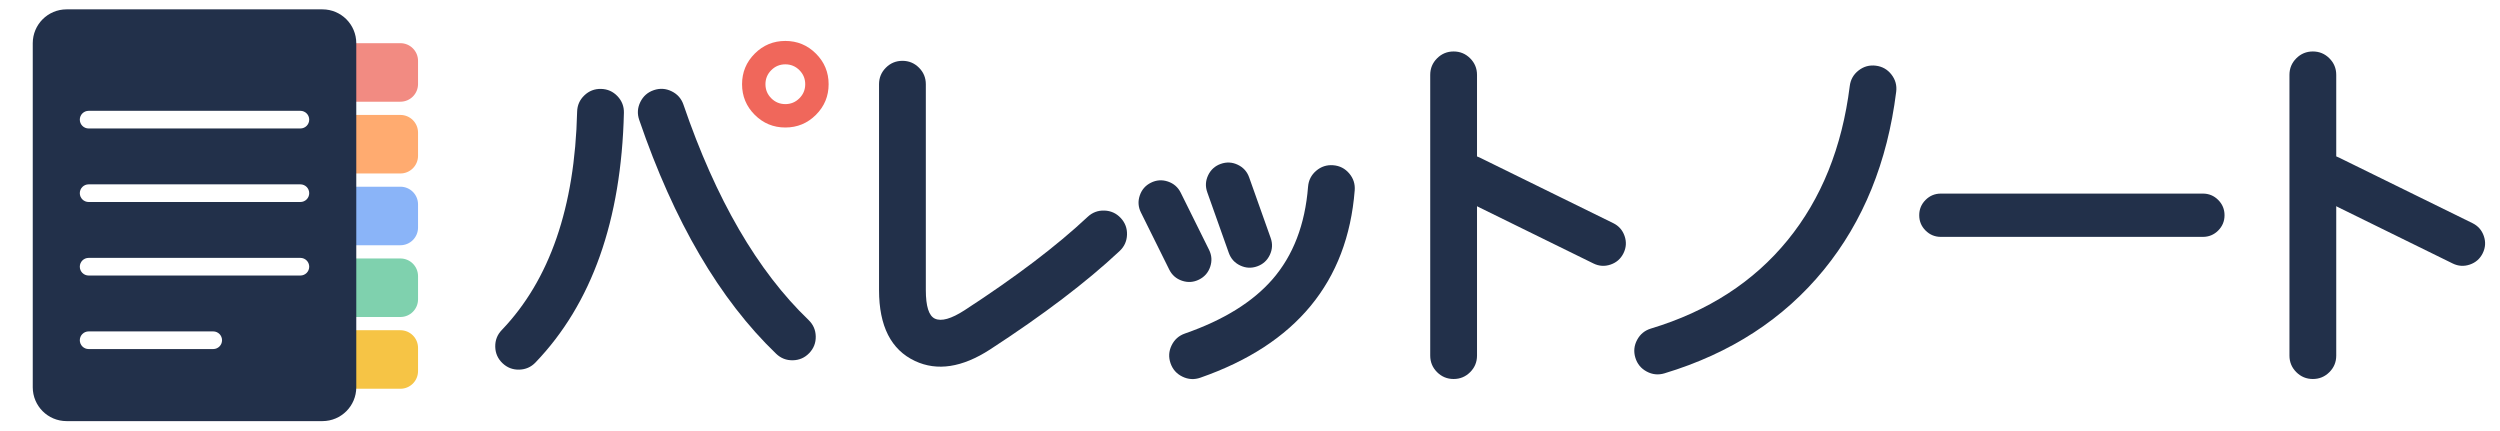
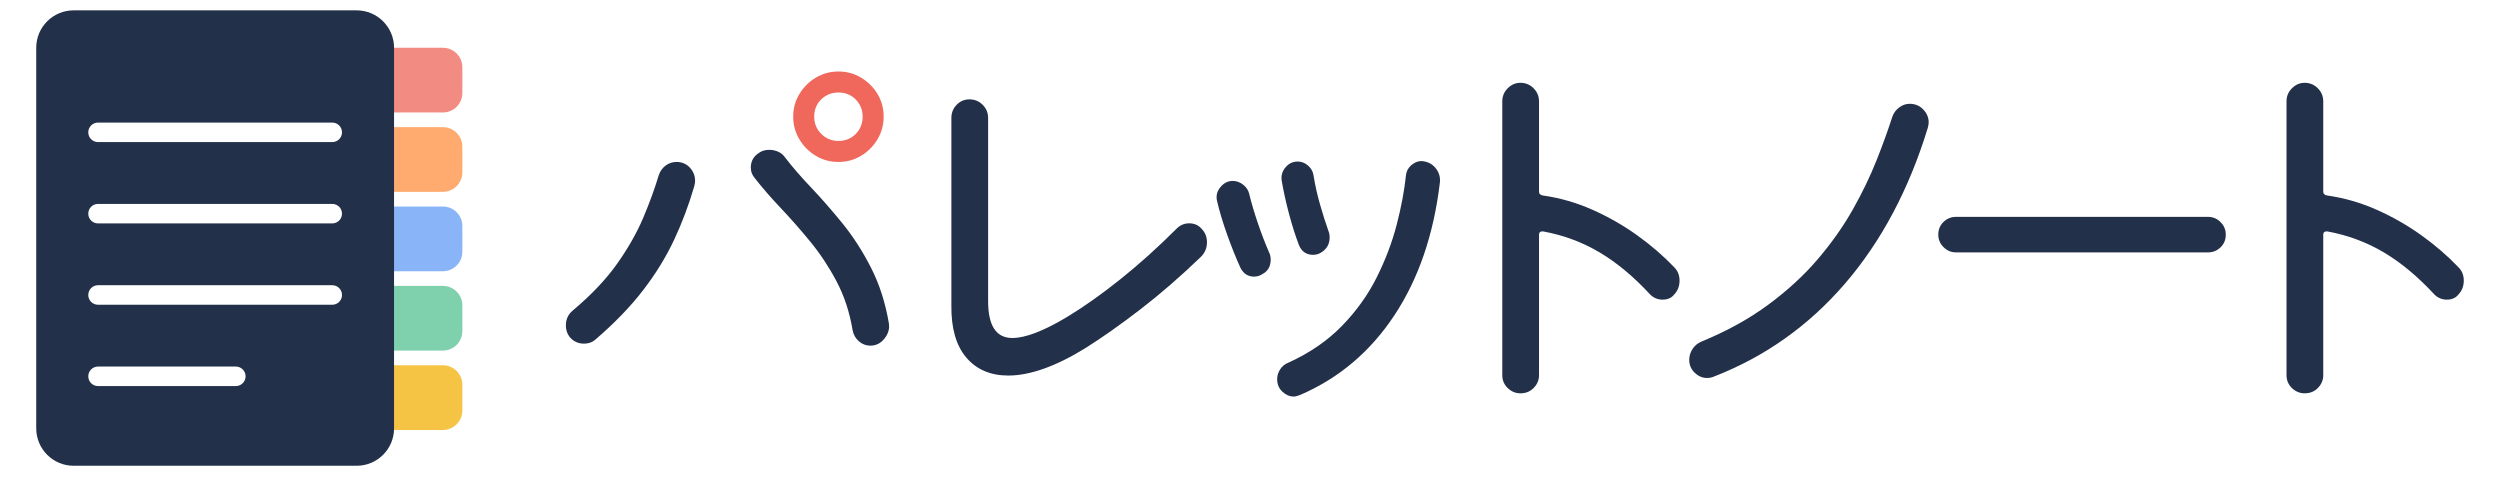
- <svg xmlns="http://www.w3.org/2000/svg" viewBox="-14.0 -32.0 1068.602 184">
+ <svg xmlns="http://www.w3.org/2000/svg" viewBox="-14.0 -32.0 966.151 184">
  <path fill="#F28B82" d="M126.971,-13.543 L157.143,-13.543 C161.309,-13.543 164.686,-10.166 164.686,-6 L164.686,3.931 C164.686,8.097 161.309,11.474 157.143,11.474 L126.971,11.474 C122.806,11.474 119.429,8.097 119.429,3.931 L119.429,-6 C119.429,-10.166 122.806,-13.543 126.971,-13.543 Z" />
  <path fill="#FFAB70" d="M126.971,17.131 L157.143,17.131 C161.309,17.131 164.686,20.508 164.686,24.674 L164.686,34.606 C164.686,38.772 161.309,42.149 157.143,42.149 L126.971,42.149 C122.806,42.149 119.429,38.772 119.429,34.606 L119.429,24.674 C119.429,20.508 122.806,17.131 126.971,17.131 Z" />
  <path fill="#8AB4F8" d="M126.971,47.806 L157.143,47.806 C161.309,47.806 164.686,51.183 164.686,55.349 L164.686,65.28 C164.686,69.446 161.309,72.823 157.143,72.823 L126.971,72.823 C122.806,72.823 119.429,69.446 119.429,65.28 L119.429,55.349 C119.429,51.183 122.806,47.806 126.971,47.806 Z" />
  <path fill="#7FD1AE" d="M126.971,78.48 L157.143,78.48 C161.309,78.48 164.686,81.857 164.686,86.023 L164.686,95.954 C164.686,100.12 161.309,103.497 157.143,103.497 L126.971,103.497 C122.806,103.497 119.429,100.12 119.429,95.954 L119.429,86.023 C119.429,81.857 122.806,78.48 126.971,78.48 Z" />
  <path fill="#F6C445" d="M126.971,109.154 L157.143,109.154 C161.309,109.154 164.686,112.531 164.686,116.697 L164.686,126.629 C164.686,130.794 161.309,134.171 157.143,134.171 L126.971,134.171 C122.806,134.171 119.429,130.794 119.429,126.629 L119.429,116.697 C119.429,112.531 122.806,109.154 126.971,109.154 Z" />
  <path fill="#22304A" d="M14.457,-28 L123.829,-28 C131.813,-28 138.286,-21.527 138.286,-13.543 L138.286,133.543 C138.286,141.527 131.813,148 123.829,148 L14.457,148 C6.473,148 0,141.527 0,133.543 L0,-13.543 C0,-21.527 6.473,-28 14.457,-28 Z M23.886,15.371 C21.803,15.371 20.114,17.06 20.114,19.143 C20.114,21.226 21.803,22.914 23.886,22.914 L114.4,22.914 C116.483,22.914 118.171,21.226 118.171,19.143 C118.171,17.06 116.483,15.371 114.4,15.371 Z M23.886,46.8 C21.803,46.8 20.114,48.488 20.114,50.571 C20.114,52.654 21.803,54.343 23.886,54.343 L114.4,54.343 C116.483,54.343 118.171,52.654 118.171,50.571 C118.171,48.488 116.483,46.8 114.4,46.8 Z M23.886,78.229 C21.803,78.229 20.114,79.917 20.114,82 C20.114,84.083 21.803,85.771 23.886,85.771 L114.4,85.771 C116.483,85.771 118.171,84.083 118.171,82 C118.171,79.917 116.483,78.229 114.4,78.229 Z M23.886,109.657 C21.803,109.657 20.114,111.346 20.114,113.429 C20.114,115.512 21.803,117.2 23.886,117.2 L77.138,117.2 C79.221,117.2 80.91,115.511 80.91,113.429 C80.91,111.346 79.221,109.657 77.138,109.657 Z" />
-   <path fill="#22304A" d="M252.683,16.238 Q251.041,85.213 214.906,122.919 Q212.04,125.91 207.898,125.998 Q203.757,126.086 200.767,123.22 Q197.776,120.354 197.688,116.213 Q197.6,112.072 200.466,109.081 Q231.231,76.978 232.689,15.762 Q232.787,11.621 235.785,8.763 Q238.783,5.904 242.924,6.003 Q247.065,6.101 249.923,9.099 Q252.781,12.097 252.683,16.238 Z" />
-   <path fill="#22304A" d="M278.147,12.763 Q298.879,73.363 331.611,104.786 Q334.599,107.655 334.684,111.796 Q334.768,115.937 331.9,118.925 Q329.031,121.913 324.89,121.998 Q320.748,122.082 317.76,119.214 Q281.527,84.43 259.224,19.237 Q257.883,15.318 259.707,11.598 Q261.53,7.879 265.449,6.538 Q269.368,5.198 273.087,7.021 Q276.807,8.844 278.147,12.763 Z" />
-   <path fill="#F0675B" d="M340.186,4 Q340.186,11.663 334.767,17.081 Q329.349,22.5 321.686,22.5 Q314.023,22.5 308.604,17.081 Q303.186,11.663 303.186,4 Q303.186,-3.663 308.604,-9.081 Q314.023,-14.5 321.686,-14.5 Q329.349,-14.5 334.767,-9.081 Q340.186,-3.663 340.186,4 Z M330.186,4 Q330.186,0.479 327.696,-2.01 Q325.207,-4.5 321.686,-4.5 Q318.165,-4.5 315.675,-2.01 Q313.186,0.479 313.186,4 Q313.186,7.521 315.675,10.01 Q318.165,12.5 321.686,12.5 Q325.207,12.5 327.696,10.01 Q330.186,7.521 330.186,4 Z" />
-   <path fill="#22304A" d="M381.736,4 L381.736,92 Q381.736,102.384 385.6,104.193 Q389.753,106.137 398.303,100.604 Q431.021,79.338 450.896,60.705 Q453.918,57.872 458.058,58.005 Q462.198,58.139 465.031,61.161 Q467.864,64.182 467.731,68.322 Q467.597,72.462 464.575,75.295 Q443.407,95.141 409.168,117.396 Q391.312,128.95 377.121,122.307 Q361.736,115.105 361.736,92 L361.736,4 Q361.736,-0.142 364.665,-3.071 Q367.594,-6 371.736,-6 Q375.878,-6 378.807,-3.071 Q381.736,-0.142 381.736,4 Z" />
-   <path fill="#22304A" d="M490.697,50.379 L502.797,74.779 Q504.545,78.305 503.288,82.034 Q502.032,85.763 498.506,87.511 Q494.981,89.259 491.252,88.003 Q487.523,86.746 485.775,83.221 L473.675,58.821 Q471.927,55.295 473.183,51.566 Q474.44,47.837 477.965,46.089 Q481.49,44.341 485.219,45.597 Q488.948,46.854 490.697,50.379 Z" />
-   <path fill="#22304A" d="M519.938,43.82 L529.138,69.72 Q530.455,73.428 528.764,76.982 Q527.074,80.535 523.366,81.852 Q519.658,83.169 516.104,81.479 Q512.551,79.788 511.234,76.08 L502.034,50.18 Q500.717,46.472 502.407,42.918 Q504.098,39.365 507.806,38.048 Q511.514,36.731 515.067,38.421 Q518.621,40.112 519.938,43.82 Z" />
-   <path fill="#22304A" d="M565.055,49.387 Q560.423,108.06 499.077,129.443 Q495.166,130.806 491.436,129.004 Q487.706,127.203 486.343,123.291 Q484.98,119.38 486.781,115.65 Q488.583,111.921 492.494,110.557 Q517.258,101.925 529.893,87.41 Q543.197,72.124 545.117,47.813 Q545.443,43.684 548.593,40.994 Q551.743,38.305 555.873,38.631 Q560.002,38.957 562.691,42.107 Q565.381,45.258 565.055,49.387 Z" />
-   <path fill="#22304A" d="M617.336,0 L617.336,120 Q617.336,124.142 614.407,127.071 Q611.478,130 607.336,130 Q603.194,130 600.265,127.071 Q597.336,124.142 597.336,120 L597.336,0 Q597.336,-4.142 600.265,-7.071 Q603.194,-10 607.336,-10 Q611.478,-10 614.407,-7.071 Q617.336,-4.142 617.336,0 Z" />
-   <path fill="#22304A" d="M618.568,35.383 L675.568,63.383 Q679.137,65.137 680.421,68.9 Q681.705,72.664 679.952,76.233 Q678.199,79.802 674.436,81.086 Q670.672,82.37 667.103,80.617 L610.103,52.617 Q606.534,50.863 605.25,47.1 Q603.966,43.336 605.719,39.767 Q607.472,36.198 611.236,34.914 Q614.999,33.63 618.568,35.383 Z" />
-   <path fill="#22304A" d="M796.508,7.24 Q790.873,52.322 765.584,83.321 Q739.943,114.753 697.476,127.573 Q693.51,128.77 689.86,126.813 Q686.21,124.855 685.012,120.89 Q683.815,116.925 685.773,113.274 Q687.73,109.624 691.696,108.427 Q728.31,97.373 750.087,70.679 Q771.741,44.135 776.663,4.76 Q777.177,0.65 780.446,-1.894 Q783.716,-4.437 787.826,-3.923 Q791.936,-3.409 794.479,-0.139 Q797.022,3.13 796.508,7.24 Z" />
-   <path fill="#22304A" d="M815.606,50.75 L927.606,50.75 Q931.437,50.75 934.146,53.459 Q936.856,56.169 936.856,60 Q936.856,63.831 934.146,66.541 Q931.437,69.25 927.606,69.25 L815.606,69.25 Q811.774,69.25 809.065,66.541 Q806.356,63.831 806.356,60 Q806.356,56.169 809.065,53.459 Q811.774,50.75 815.606,50.75 Z" />
-   <path fill="#22304A" d="M984.606,0 L984.606,120 Q984.606,124.142 981.677,127.071 Q978.748,130 974.606,130 Q970.464,130 967.535,127.071 Q964.606,124.142 964.606,120 L964.606,0 Q964.606,-4.142 967.535,-7.071 Q970.464,-10 974.606,-10 Q978.748,-10 981.677,-7.071 Q984.606,-4.142 984.606,0 Z" />
-   <path fill="#22304A" d="M985.838,35.383 L1042.838,63.383 Q1046.407,65.137 1047.691,68.9 Q1048.975,72.664 1047.222,76.233 Q1045.469,79.802 1041.706,81.086 Q1037.942,82.37 1034.373,80.617 L977.373,52.617 Q973.804,50.863 972.52,47.1 Q971.236,43.336 972.989,39.767 Q974.742,36.198 978.506,34.914 Q982.269,33.63 985.838,35.383 Z" />
+   <path fill="#22304A" d="M322.345,101.586 Q319.848,101.586 317.898,99.87 Q315.947,98.153 315.479,95.501 Q313.762,85.202 309.315,76.775 Q304.868,68.349 299.094,61.326 Q293.32,54.304 287.625,48.296 Q281.929,42.289 277.56,36.671 Q276.155,34.954 276.155,32.77 Q276.155,29.025 279.432,26.996 Q280.993,25.904 283.333,25.904 Q285.05,25.904 286.688,26.606 Q288.327,27.308 289.419,28.869 Q293.476,34.174 299.406,40.416 Q305.336,46.658 311.5,54.226 Q317.664,61.795 322.579,71.391 Q327.495,80.988 329.523,93.004 Q329.991,96.125 327.807,98.856 Q325.622,101.586 322.345,101.586 Z M216.077,99.246 Q214.361,100.806 211.708,100.806 Q208.275,100.806 206.09,98.153 Q204.686,96.281 204.686,93.784 Q204.686,90.195 207.339,88.01 Q218.106,78.96 224.504,69.909 Q230.902,60.858 234.569,52.198 Q238.236,43.537 240.576,35.735 Q241.357,33.394 243.229,31.99 Q245.102,30.585 247.443,30.585 Q250.563,30.585 252.592,32.77 Q254.621,34.954 254.621,37.919 Q254.621,38.7 254.309,39.948 Q251.188,50.715 246.506,60.702 Q241.825,70.689 234.491,80.208 Q227.156,89.727 216.077,99.246 Z" />
+   <path fill="#F0675B" d="M310.017,30.585 Q305.18,30.585 301.201,28.166 Q297.221,25.748 294.881,21.769 Q292.54,17.789 292.54,13.108 Q292.54,8.27 294.959,4.291 Q297.378,0.312 301.357,-2.029 Q305.336,-4.369 310.017,-4.369 Q314.855,-4.369 318.834,-1.951 Q322.813,0.468 325.154,4.369 Q327.495,8.27 327.495,13.108 Q327.495,17.789 325.154,21.769 Q322.813,25.748 318.834,28.166 Q314.855,30.585 310.017,30.585 Z M310.017,22.471 Q314.075,22.471 316.727,19.74 Q319.38,17.009 319.38,13.108 Q319.38,9.207 316.727,6.476 Q314.075,3.745 310.017,3.745 Q306.116,3.745 303.385,6.398 Q300.655,9.051 300.655,13.108 Q300.655,17.009 303.385,19.74 Q306.116,22.471 310.017,22.471 Z" />
+   <path fill="#22304A" d="M405.476,102.523 Q396.894,107.828 389.404,110.481 Q381.913,113.134 375.671,113.134 Q365.372,113.134 359.443,106.19 Q353.513,99.246 353.669,85.982 L353.669,13.576 Q353.669,10.611 355.698,8.505 Q357.726,6.398 360.691,6.398 Q363.656,6.398 365.763,8.505 Q367.869,10.611 367.869,13.576 L367.869,84.421 Q367.869,98.622 377.232,98.622 Q384.878,98.622 398.61,90.351 Q408.129,84.577 418.974,75.917 Q429.82,67.256 440.743,56.333 Q442.772,54.304 445.58,54.304 Q448.701,54.304 450.574,56.645 Q452.447,58.674 452.447,61.638 Q452.447,64.915 450.106,67.256 Q438.09,78.804 426.621,87.62 Q415.151,96.437 405.476,102.523 Z" />
+   <path fill="#22304A" d="M488.467,120.624 Q487.842,120.78 487.296,121.014 Q486.75,121.248 485.97,121.248 Q483.629,121.248 481.601,119.376 Q479.572,117.503 479.572,114.538 Q479.572,112.51 480.742,110.715 Q481.913,108.921 483.941,108.14 Q496.269,102.523 504.617,93.94 Q512.966,85.358 518.037,75.215 Q523.109,65.072 525.762,54.85 Q528.415,44.629 529.351,35.735 Q529.663,33.082 531.926,31.443 Q534.188,29.805 536.685,30.429 Q539.494,31.053 541.132,33.394 Q542.771,35.735 542.459,38.544 Q538.87,68.661 524.904,89.805 Q510.937,110.949 488.467,120.624 Z M496.113,65.852 Q494.865,66.476 493.46,66.476 Q489.559,66.476 487.998,62.731 Q485.97,57.425 484.175,50.715 Q482.381,44.005 481.288,37.607 Q480.976,34.798 482.849,32.614 Q484.721,30.429 487.53,30.429 Q489.715,30.429 491.509,31.99 Q493.304,33.55 493.616,35.735 Q494.552,41.508 496.191,47.204 Q497.829,52.9 499.39,57.269 Q499.858,58.362 499.858,59.766 Q499.858,63.823 496.113,65.852 Z M473.798,73.966 Q472.394,74.902 470.677,74.902 Q467.088,74.902 465.372,71.469 Q462.875,66.008 460.3,58.83 Q457.725,51.651 456.321,45.566 Q456.165,45.098 456.165,44.161 Q456.165,41.821 458.037,39.87 Q459.91,37.919 462.407,37.919 Q464.591,37.919 466.464,39.402 Q468.337,40.884 468.805,43.069 Q470.053,48.218 472.16,54.382 Q474.266,60.546 476.451,65.54 Q477.075,66.788 477.075,68.349 Q477.075,72.25 473.798,73.966 Z" />
+   <path fill="#22304A" d="M633.047,71.313 Q635.076,73.342 635.076,76.463 Q635.076,79.584 633.047,81.769 Q631.487,83.797 628.522,83.797 Q625.713,83.797 623.684,81.769 Q614.165,71.469 604.178,65.54 Q594.191,59.61 582.332,57.425 L582.02,57.425 Q580.771,57.425 580.771,58.674 L580.771,112.978 Q580.771,115.787 578.743,117.893 Q576.714,120 573.593,120 Q570.784,120 568.678,117.971 Q566.571,115.943 566.571,112.978 L566.571,7.178 Q566.571,4.213 568.678,2.107 Q570.784,0 573.593,0 Q576.558,0 578.665,2.107 Q580.771,4.213 580.771,7.178 L580.771,42.133 Q580.771,43.225 582.176,43.537 Q592.163,44.941 601.448,49.077 Q610.732,53.212 618.769,58.986 Q626.805,64.759 633.047,71.313 Z" />
+   <path fill="#22304A" d="M648.184,113.602 Q647.092,114.07 645.687,114.07 Q643.034,114.07 640.928,112.042 Q638.821,110.013 638.821,107.048 Q638.821,104.863 640.07,102.913 Q641.318,100.962 643.503,100.026 Q658.327,93.94 669.484,85.67 Q680.642,77.399 688.6,68.036 Q696.558,58.674 702.02,48.999 Q707.482,39.324 711.149,30.117 Q714.816,20.91 717.313,13.108 Q718.093,10.923 719.966,9.519 Q721.838,8.114 724.023,8.114 Q727.144,8.114 729.25,10.299 Q731.357,12.484 731.357,15.293 Q731.357,16.073 731.045,17.321 Q720.122,53.056 699.055,77.555 Q677.989,102.055 648.184,113.602 Z" />
+   <path fill="#22304A" d="M839.31,65.54 L741.937,65.54 Q739.128,65.54 737.1,63.511 Q735.071,61.482 735.071,58.674 Q735.071,55.709 737.1,53.758 Q739.128,51.808 741.937,51.808 L839.31,51.808 Q842.119,51.808 844.148,53.836 Q846.176,55.865 846.176,58.674 Q846.176,61.638 844.148,63.589 Q842.119,65.54 839.31,65.54 Z" />
+   <path fill="#22304A" d="M936.122,71.313 Q938.151,73.342 938.151,76.463 Q938.151,79.584 936.122,81.769 Q934.562,83.797 931.597,83.797 Q928.788,83.797 926.759,81.769 Q917.24,71.469 907.253,65.54 Q897.266,59.61 885.407,57.425 L885.095,57.425 Q883.846,57.425 883.846,58.674 L883.846,112.978 Q883.846,115.787 881.818,117.893 Q879.789,120 876.668,120 Q873.859,120 871.753,117.971 Q869.646,115.943 869.646,112.978 L869.646,7.178 Q869.646,4.213 871.753,2.107 Q873.859,0 876.668,0 Q879.633,0 881.74,2.107 Q883.846,4.213 883.846,7.178 L883.846,42.133 Q883.846,43.225 885.251,43.537 Q895.238,44.941 904.523,49.077 Q913.807,53.212 921.844,58.986 Q929.88,64.759 936.122,71.313 Z" />
</svg>
